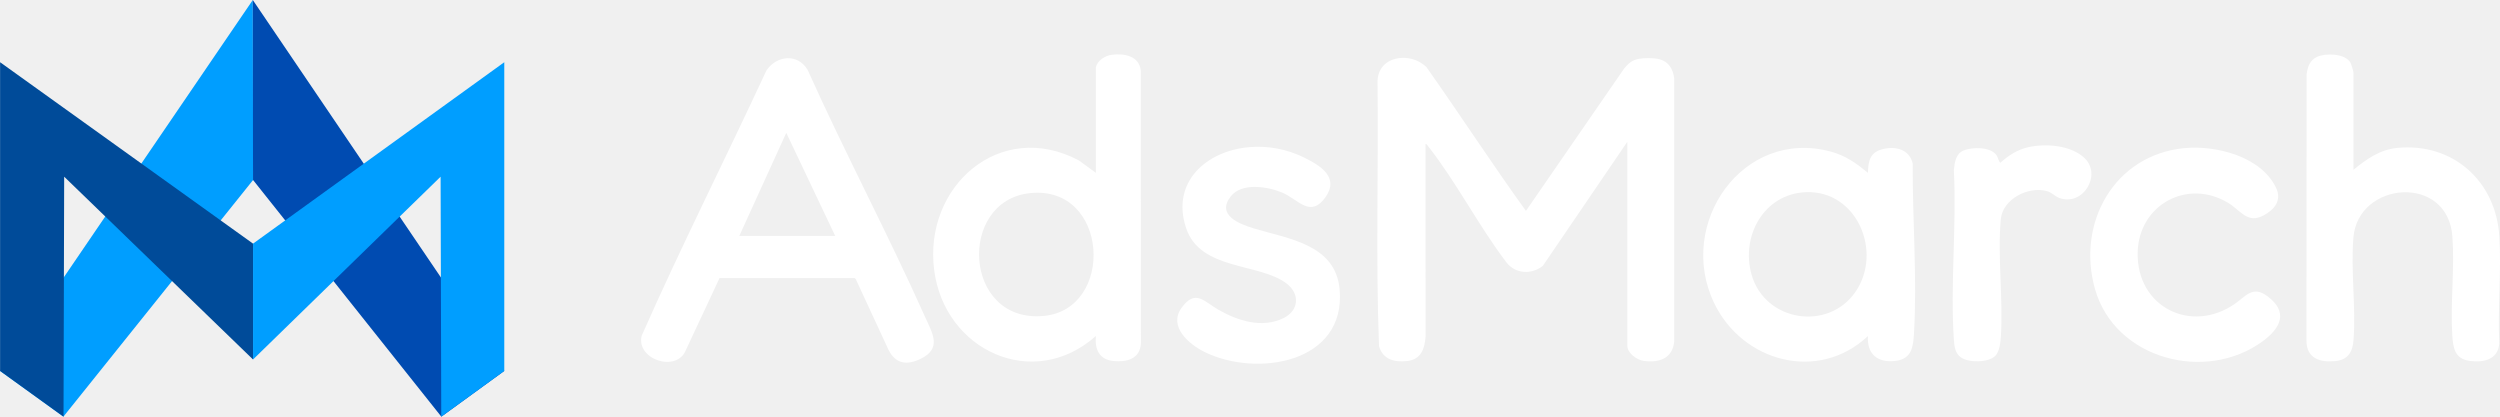
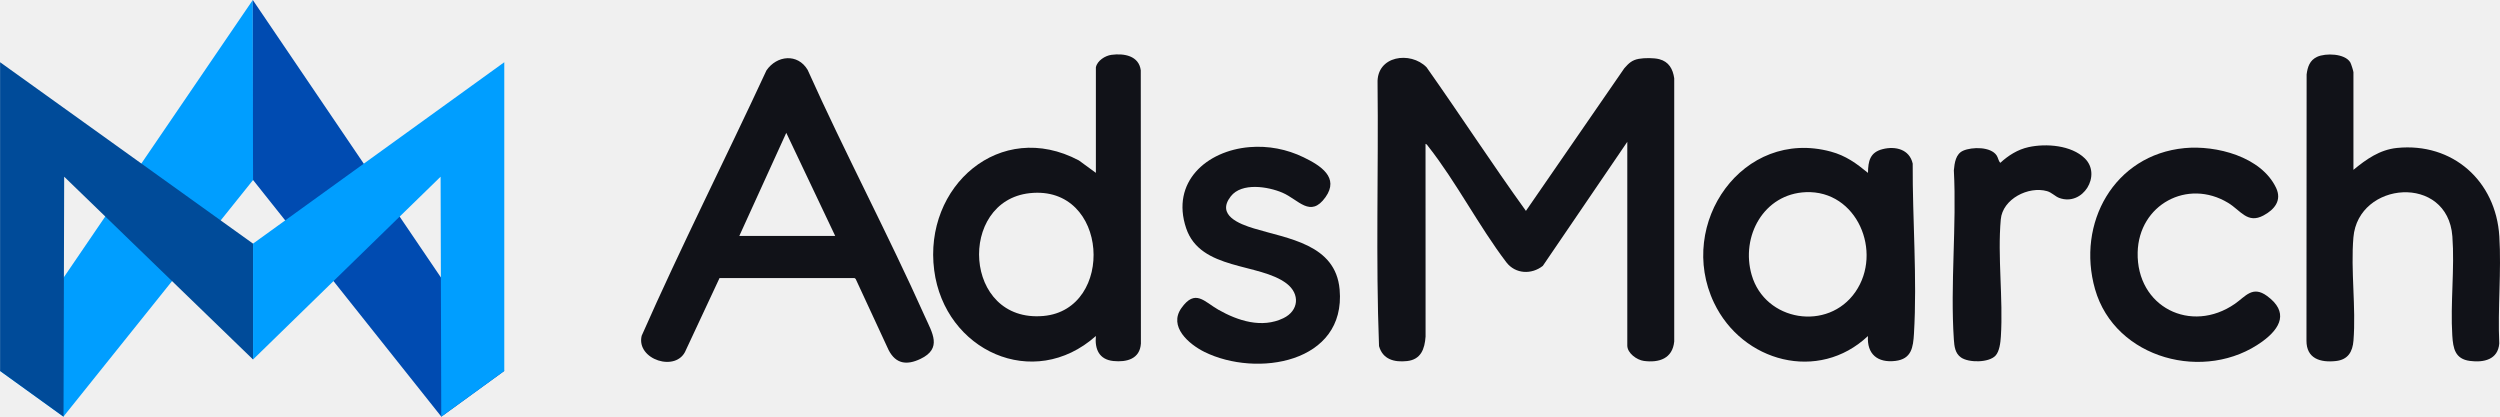
- <svg xmlns="http://www.w3.org/2000/svg" width="240" height="40" viewBox="0 0 240 40" fill="none">
-   <path d="M156.221 13.615L148.111 25.524C147.031 26.377 145.489 26.311 144.62 25.193C141.971 21.718 139.8 17.47 137.122 14.066C137.048 13.973 136.978 13.836 136.852 13.81L136.856 32.311C136.771 33.503 136.409 34.518 135.078 34.662C133.861 34.795 132.747 34.511 132.386 33.226C132.064 24.84 132.342 16.4 132.245 7.993C132.14 5.337 135.409 4.886 136.949 6.457C140.171 11.021 143.226 15.718 146.489 20.246L155.934 6.555C156.358 6.07 156.672 5.767 157.33 5.648C157.859 5.551 158.775 5.547 159.294 5.682C160.207 5.921 160.597 6.622 160.726 7.514V32.783C160.563 34.416 159.285 34.844 157.811 34.649C157.138 34.56 156.221 33.906 156.221 33.169V13.615Z" fill="white" />
-   <path d="M69.072 26.699L65.847 33.603C64.972 35.81 61.042 34.511 61.601 32.231C65.385 23.656 69.633 15.269 73.579 6.76C74.571 5.314 76.574 5.1 77.532 6.707C81.111 14.678 85.226 22.423 88.795 30.397C89.495 31.964 90.476 33.446 88.365 34.454C87.066 35.075 86.007 34.958 85.306 33.603L82.145 26.777L82.035 26.695H69.07L69.072 26.699ZM80.179 22.648L75.482 12.751L70.974 22.648H80.179Z" fill="white" />
-   <path d="M105.207 6.455C105.336 5.824 106.093 5.343 106.702 5.263C107.9 5.104 109.333 5.341 109.514 6.752L109.527 32.98C109.43 34.461 108.164 34.787 106.886 34.657C105.521 34.518 105.085 33.527 105.205 32.256C99.204 37.593 90.689 33.658 89.683 25.949C88.631 17.887 96.017 11.396 103.568 15.399L105.205 16.593V6.455H105.207ZM98.858 18.543C91.908 19.293 92.448 31.019 100.17 30.333C107.074 29.719 106.481 17.722 98.858 18.543Z" fill="white" />
-   <path d="M179.327 16.593C179.34 15.443 179.53 14.617 180.744 14.314C181.959 14.011 183.307 14.325 183.619 15.704C183.592 21.017 184.056 26.729 183.742 32.021C183.664 33.349 183.51 34.463 181.953 34.649C180.257 34.85 179.209 34.001 179.325 32.258C174.577 36.735 167.254 34.764 164.541 29.058C160.928 21.462 167.313 12.273 175.756 14.553C177.195 14.941 178.199 15.672 179.327 16.597V16.593ZM173.364 18.448C169.319 18.611 167.091 22.69 168.159 26.394C169.443 30.858 175.486 31.841 178.123 28.02C180.763 24.194 178.277 18.253 173.364 18.448Z" fill="white" />
-   <path d="M225.93 16.305C227.162 15.288 228.459 14.369 230.113 14.202C235.455 13.666 239.608 17.372 239.935 22.69C240.142 26.04 239.773 29.602 239.929 32.974C239.811 34.528 238.434 34.823 237.109 34.649C235.685 34.461 235.498 33.45 235.42 32.212C235.225 29.122 235.658 25.761 235.428 22.69C234.977 16.678 226.388 17.393 225.928 22.785C225.658 25.949 226.185 29.513 225.934 32.69C225.85 33.768 225.413 34.526 224.253 34.657C222.752 34.827 221.41 34.425 221.421 32.692L221.435 7.141C221.53 6.419 221.733 5.788 222.442 5.458C223.258 5.079 225.11 5.127 225.629 5.989C225.704 6.116 225.93 6.824 225.93 6.936V16.305Z" fill="white" />
-   <path d="M209.706 14.219C212.752 13.925 217.08 15.034 218.504 18.031C219.075 19.234 218.358 20.115 217.303 20.68C215.753 21.515 215.12 20.212 213.899 19.473C209.997 17.114 205.323 19.651 205.216 24.227C205.093 29.477 210.345 32.084 214.553 29.164C215.578 28.453 216.245 27.394 217.637 28.412C219.725 29.939 218.959 31.489 217.198 32.775C211.731 36.767 203.039 34.482 201.124 27.76C199.322 21.434 202.954 14.871 209.706 14.219Z" fill="white" />
-   <path d="M119.955 14.124C121.758 13.975 123.53 14.316 125.152 15.104C126.774 15.892 128.6 17.035 127.246 18.931C125.793 20.964 124.671 19.164 123.108 18.497C121.733 17.91 119.21 17.493 118.153 18.851C116.738 20.665 119.001 21.508 120.36 21.925C123.625 22.925 128.216 23.423 128.605 27.79C129.233 34.869 120.627 36.259 115.624 33.783C114.133 33.044 112.155 31.35 113.416 29.575C114.749 27.696 115.599 28.959 116.974 29.74C118.839 30.797 121.138 31.544 123.207 30.545C124.69 29.829 124.825 28.222 123.517 27.22C120.895 25.216 115.236 25.989 113.867 21.9C112.387 17.474 115.833 14.462 119.959 14.124H119.955Z" fill="white" />
-   <path d="M191.569 34.143C190.926 34.827 189.002 34.84 188.253 34.315C187.686 33.916 187.614 33.245 187.57 32.597C187.215 27.326 187.848 21.661 187.57 16.349C187.637 15.636 187.745 14.78 188.468 14.464C189.327 14.092 191.118 14.069 191.681 14.928C191.83 15.157 191.841 15.439 192.031 15.631C192.809 14.918 193.695 14.354 194.745 14.124C196.424 13.755 198.846 13.937 200.137 15.197C201.79 16.813 199.959 19.837 197.684 19.001C197.302 18.861 196.966 18.476 196.513 18.349C194.737 17.847 192.252 19.096 192.075 21.057C191.752 24.626 192.316 28.683 192.084 32.307C192.048 32.866 191.957 33.726 191.567 34.143H191.569Z" fill="white" />
-   <path d="M0 35.609L6.085 40L24.299 17.277L24.269 0L0 35.609Z" fill="#009EFF" />
-   <path d="M48.411 35.609L42.369 40L24.291 17.277L24.269 0L48.411 35.609Z" fill="#004BB1" />
-   <path d="M0.008 35.608L6.098 40L6.161 16.963L24.291 34.511V23.388L0.008 5.973V35.608Z" fill="#004B99" />
-   <path d="M48.411 35.609L42.361 40L42.298 16.963L24.291 34.511V23.388L48.411 5.973L48.411 35.609Z" fill="#009EFF" />
+ <svg xmlns="http://www.w3.org/2000/svg" width="216" height="36" viewBox="0 0 216 36" fill="none">
+   <path d="M140.598 12.254L133.3 22.971C132.328 23.739 130.94 23.68 130.158 22.674C127.774 19.546 125.82 15.723 123.409 12.66C123.343 12.576 123.28 12.452 123.166 12.429L123.17 29.08C123.094 30.153 122.768 31.066 121.57 31.196C120.475 31.316 119.472 31.06 119.148 29.903C118.857 22.356 119.108 14.76 119.021 7.193C118.926 4.803 121.868 4.397 123.254 5.812C126.154 9.919 128.903 14.146 131.84 18.221L140.34 5.899C140.722 5.463 141.005 5.19 141.597 5.083C142.073 4.996 142.897 4.992 143.364 5.114C144.186 5.329 144.537 5.96 144.653 6.763V29.505C144.507 30.975 143.357 31.36 142.03 31.184C141.424 31.104 140.598 30.515 140.598 29.852V12.254Z" fill="#111218" />
+   <path d="M62.165 24.029L59.262 30.243C58.474 32.229 54.938 31.06 55.441 29.008C58.846 21.29 62.67 13.742 66.221 6.084C67.114 4.782 68.917 4.59 69.779 6.036C73 13.211 76.704 20.181 79.916 27.357C80.546 28.767 81.429 30.102 79.528 31.009C78.359 31.567 77.406 31.462 76.776 30.243L73.93 24.1L73.832 24.025H62.163L62.165 24.029ZM72.161 20.383L67.934 11.476L63.877 20.383H72.161Z" fill="#111218" />
+   <path d="M94.686 5.81C94.802 5.242 95.484 4.809 96.032 4.737C97.11 4.594 98.399 4.807 98.563 6.076L98.574 29.682C98.487 31.015 97.348 31.308 96.197 31.192C94.969 31.066 94.576 30.174 94.684 29.03C89.284 33.834 81.62 30.292 80.715 23.354C79.768 16.098 86.415 10.256 93.211 13.859L94.684 14.934V5.81H94.686ZM88.972 16.689C82.718 17.364 83.204 27.917 90.153 27.3C96.366 26.747 95.833 15.95 88.972 16.689Z" fill="#111218" />
+   <path d="M161.394 14.934C161.406 13.899 161.577 13.155 162.67 12.883C163.763 12.61 164.976 12.892 165.257 14.133C165.233 18.915 165.65 24.056 165.367 28.819C165.297 30.014 165.159 31.017 163.758 31.184C162.231 31.365 161.288 30.601 161.392 29.032C157.119 33.062 150.528 31.287 148.087 26.152C144.835 19.316 150.582 11.045 158.18 13.098C159.475 13.447 160.379 14.104 161.394 14.938V14.934ZM156.028 16.603C152.387 16.75 150.382 20.421 151.343 23.755C152.499 27.773 157.938 28.657 160.31 25.218C162.687 21.774 160.449 16.428 156.028 16.603Z" fill="#111218" />
+   <path d="M203.337 14.674C204.446 13.759 205.613 12.932 207.101 12.782C211.91 12.3 215.648 15.635 215.942 20.421C216.128 23.436 215.796 26.642 215.936 29.677C215.83 31.076 214.59 31.34 213.398 31.184C212.117 31.015 211.948 30.105 211.878 28.99C211.703 26.209 212.092 23.185 211.885 20.421C211.479 15.01 203.749 15.654 203.335 20.507C203.092 23.354 203.567 26.562 203.341 29.421C203.265 30.391 202.872 31.074 201.828 31.192C200.476 31.344 199.269 30.982 199.279 29.423L199.292 6.427C199.377 5.777 199.56 5.209 200.197 4.912C200.932 4.571 202.599 4.614 203.066 5.39C203.134 5.505 203.337 6.141 203.337 6.242V14.674Z" fill="#111218" />
+   <path d="M188.735 12.797C191.477 12.532 195.372 13.531 196.653 16.228C197.168 17.31 196.522 18.103 195.573 18.612C194.178 19.363 193.608 18.191 192.509 17.526C188.997 15.402 184.791 17.686 184.694 21.805C184.584 26.53 189.311 28.876 193.098 26.248C194.02 25.607 194.62 24.654 195.873 25.571C197.752 26.945 197.063 28.34 195.478 29.497C190.558 33.09 182.735 31.034 181.011 24.984C179.39 19.291 182.659 13.384 188.735 12.797Z" fill="#111218" />
+   <path d="M107.959 12.711C109.582 12.578 111.177 12.885 112.637 13.594C114.096 14.303 115.74 15.332 114.522 17.038C113.214 18.868 112.204 17.247 110.797 16.647C109.559 16.119 107.289 15.744 106.338 16.965C105.064 18.599 107.101 19.358 108.324 19.733C111.262 20.633 115.395 21.081 115.744 25.011C116.31 31.382 108.565 32.633 104.062 30.405C102.72 29.739 100.939 28.215 102.074 26.617C103.274 24.927 104.039 26.063 105.277 26.766C106.955 27.717 109.024 28.39 110.886 27.49C112.221 26.846 112.342 25.399 111.165 24.498C108.806 22.695 103.713 23.39 102.481 19.71C101.148 15.726 104.25 13.016 107.963 12.711H107.959Z" fill="#111218" />
+   <path d="M172.412 30.729C171.833 31.344 170.102 31.356 169.428 30.883C168.917 30.525 168.853 29.921 168.813 29.337C168.494 24.593 169.063 19.495 168.813 14.714C168.874 14.072 168.97 13.302 169.622 13.018C170.394 12.683 172.006 12.662 172.513 13.435C172.647 13.641 172.657 13.895 172.828 14.068C173.528 13.426 174.325 12.919 175.271 12.711C176.782 12.38 178.961 12.543 180.123 13.678C181.611 15.132 179.963 17.854 177.915 17.101C177.572 16.975 177.27 16.628 176.862 16.514C175.263 16.062 173.027 17.186 172.868 18.951C172.577 22.163 173.084 25.815 172.875 29.076C172.843 29.579 172.761 30.353 172.41 30.729H172.412Z" fill="#111218" />
+   <path d="M0 32.048L5.477 36L21.869 15.549L21.842 0L0 32.048Z" fill="#009EFF" />
+   <path d="M43.57 32.048L38.132 36L21.862 15.549L21.842 0L43.57 32.048Z" fill="#004BB1" />
+   <path d="M0.007 32.048L5.488 36L5.545 15.267L21.862 31.06V21.049L0.007 5.376V32.048Z" fill="#004B99" />
+   <path d="M43.57 32.048L38.125 36L38.068 15.267L21.862 31.06V21.049L43.57 5.376L43.57 32.048Z" fill="#009EFF" />
</svg>
